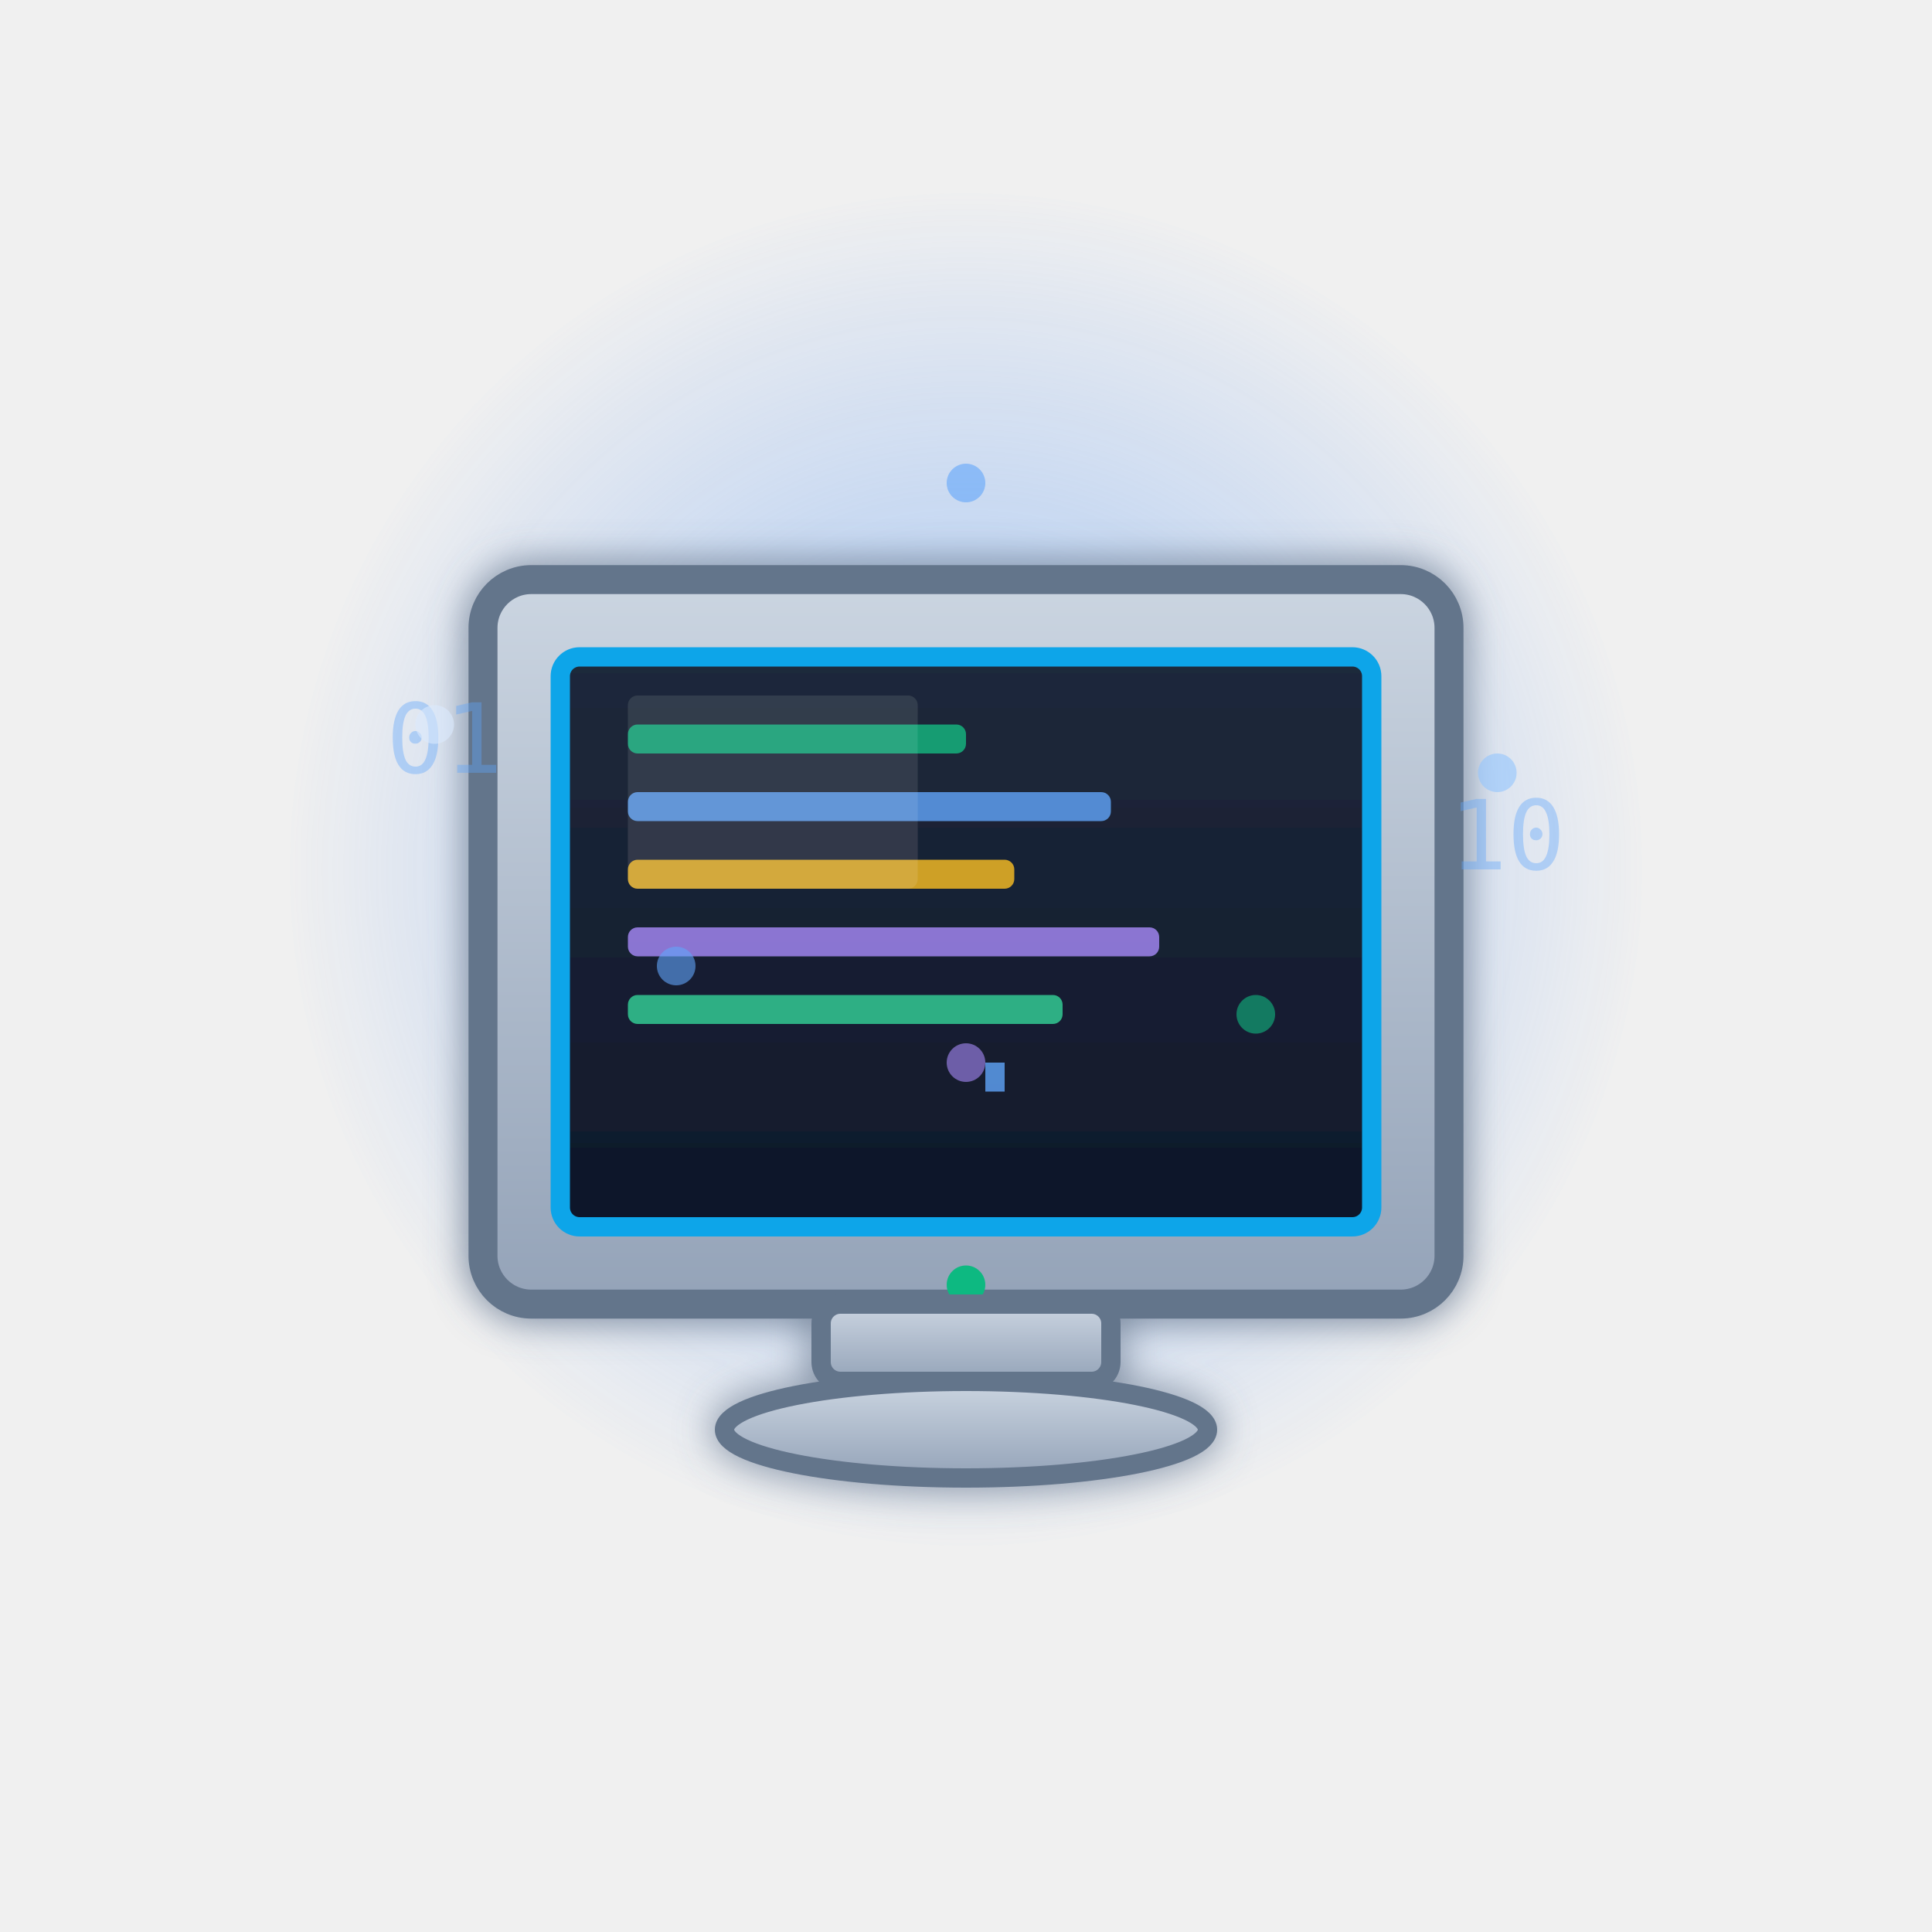
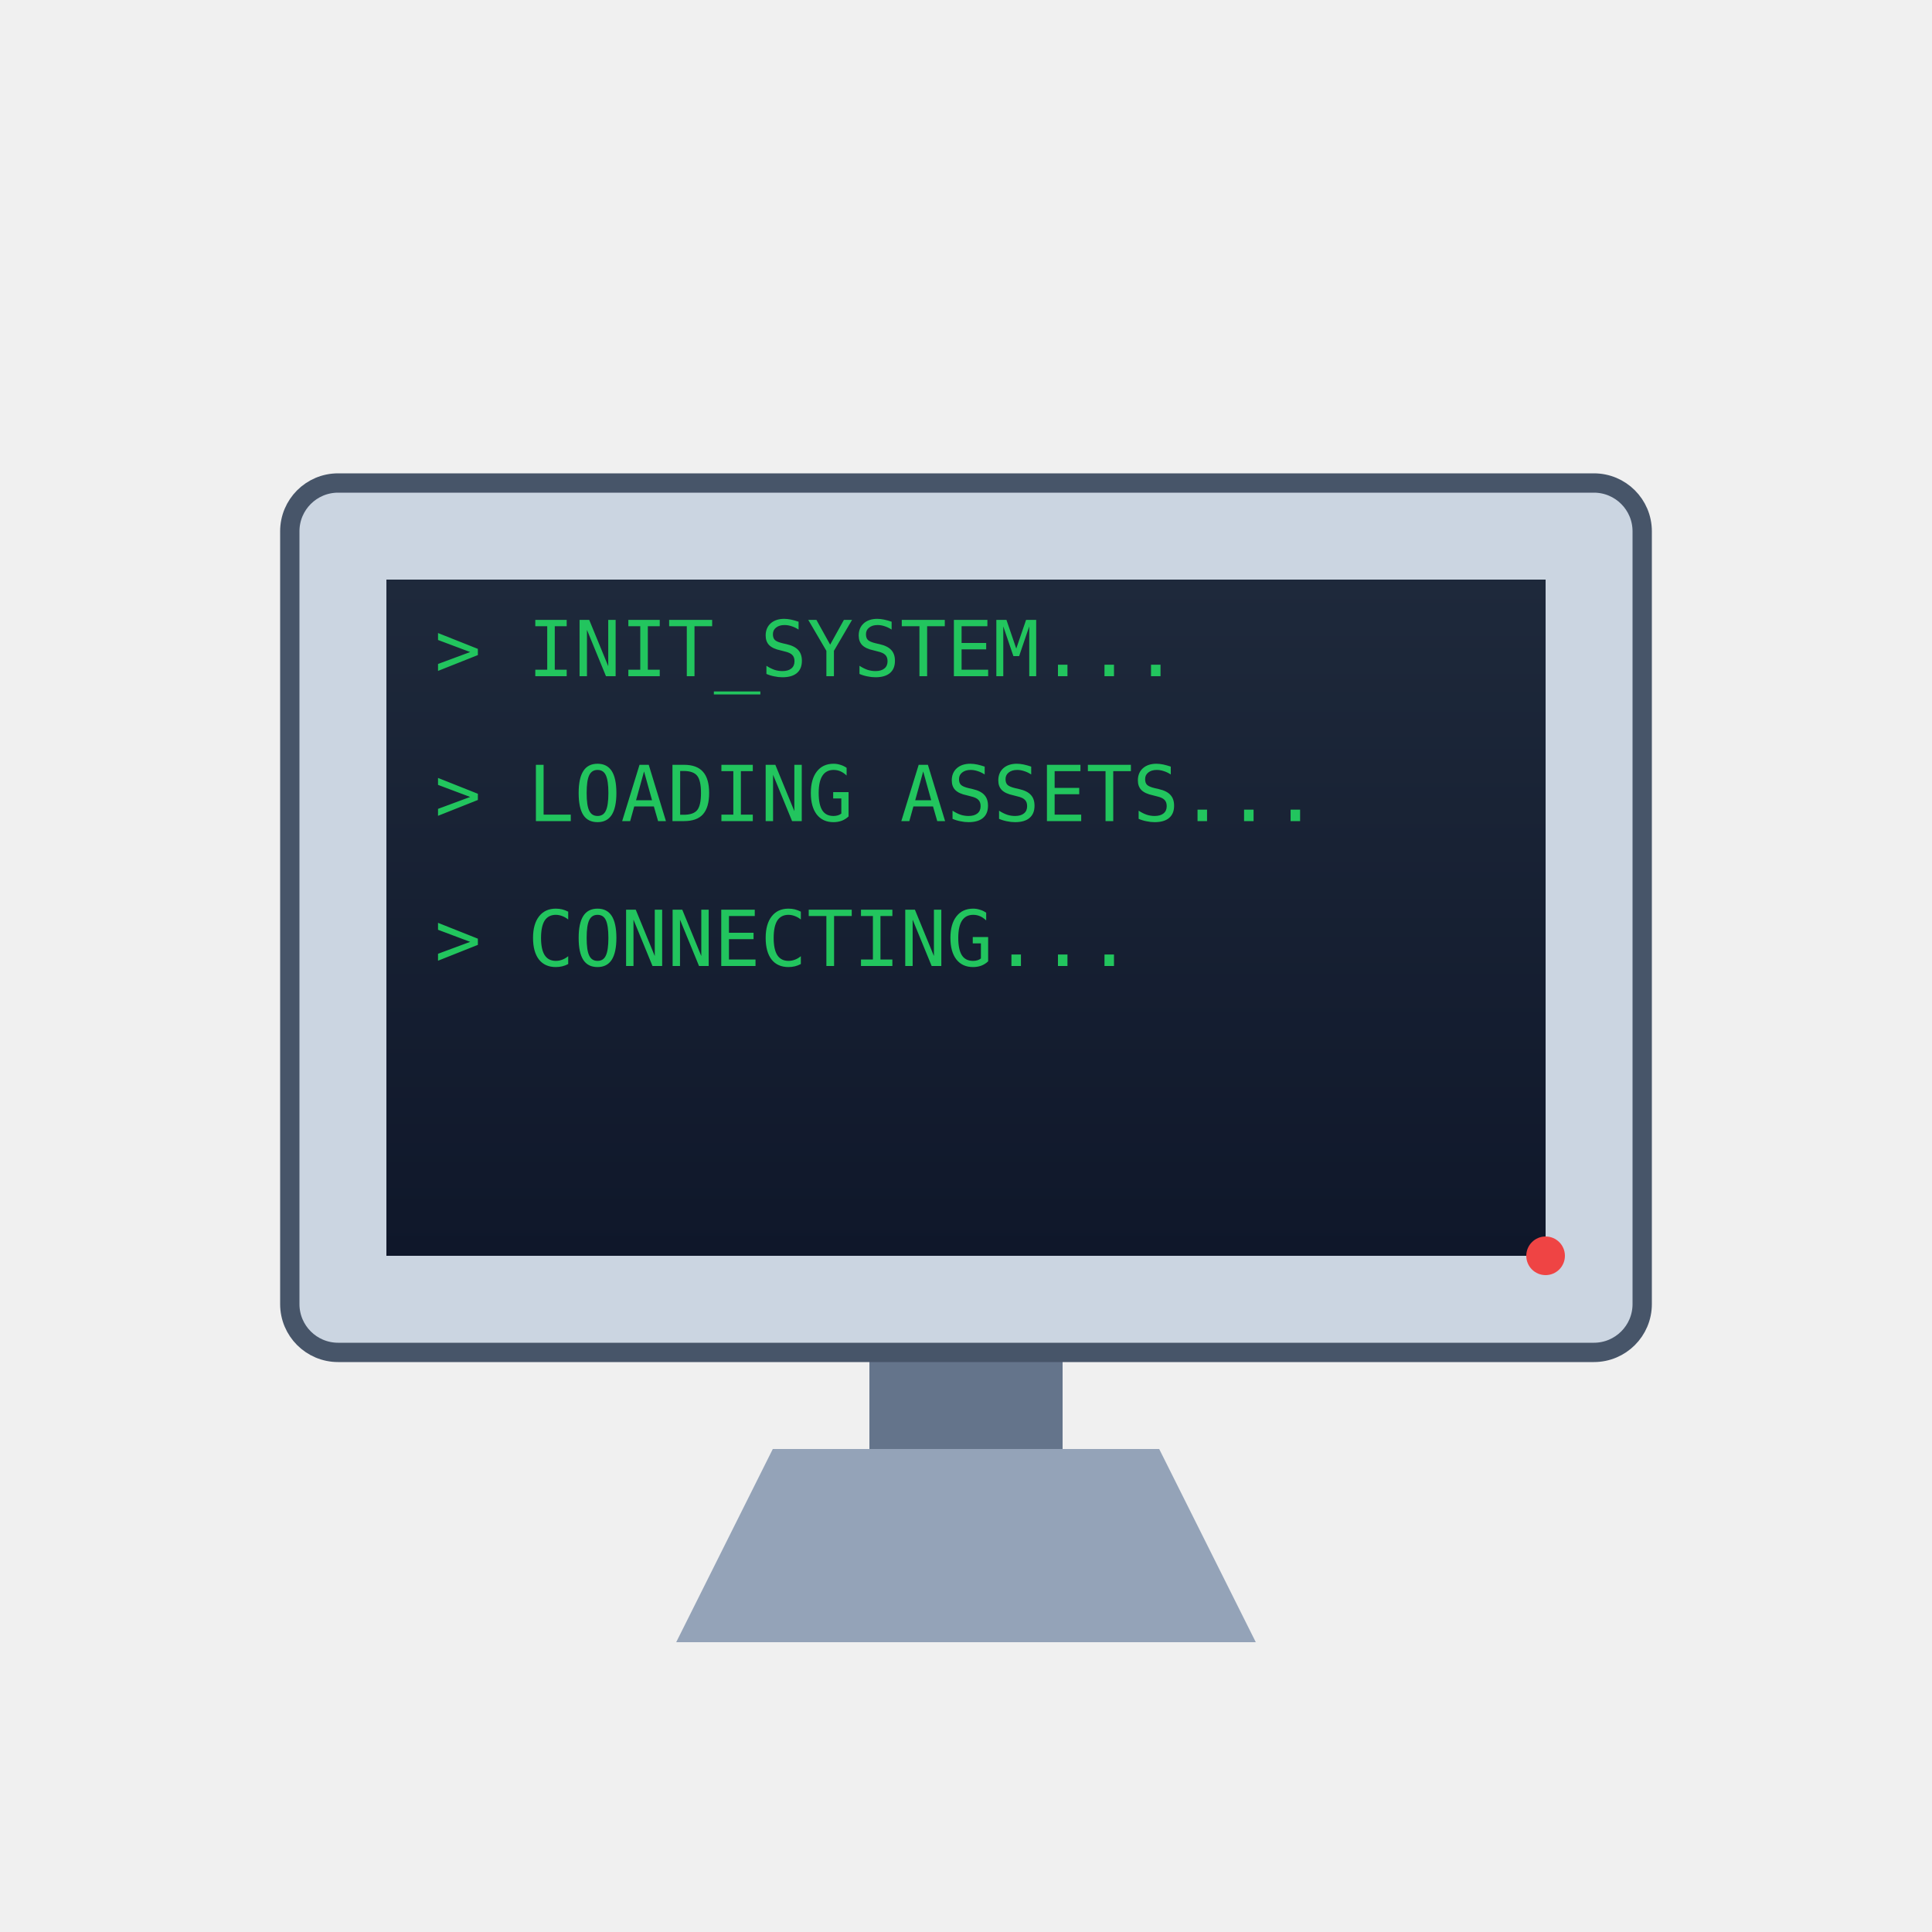
<svg xmlns="http://www.w3.org/2000/svg" viewBox="0 0 200 200" width="200" height="200">
  <defs>
    <linearGradient id="screenGradient" x1="0%" y1="0%" x2="0%" y2="100%">
      <stop offset="0%" style="stop-color:#1e293b;stop-opacity:1" />
      <stop offset="100%" style="stop-color:#0f172a;stop-opacity:1" />
    </linearGradient>
-     <linearGradient id="caseGradient" x1="0%" y1="0%" x2="0%" y2="100%">
-       <stop offset="0%" style="stop-color:#cbd5e1;stop-opacity:1" />
-       <stop offset="100%" style="stop-color:#94a3b8;stop-opacity:1" />
-     </linearGradient>
-     <radialGradient id="digitalGlow">
-       <stop offset="0%" style="stop-color:#60a5fa;stop-opacity:0.5" />
-       <stop offset="100%" style="stop-color:#3b82f6;stop-opacity:0" />
-     </radialGradient>
-     <filter id="computerGlow">
-       <feGaussianBlur stdDeviation="2" result="coloredBlur" />
-       <feMerge>
-         <feMergeNode in="coloredBlur" />
-         <feMergeNode in="SourceGraphic" />
-       </feMerge>
-     </filter>
  </defs>
-   <circle cx="100" cy="90" r="70" fill="url(#digitalGlow)">
-     <animate attributeName="opacity" values="0.3;0.6;0.3" dur="3s" repeatCount="indefinite" />
-   </circle>
-   <g id="computer" filter="url(#computerGlow)">
-     <rect x="50" y="60" width="100" height="75" fill="url(#caseGradient)" stroke="#64748b" stroke-width="3" rx="5" />
-     <rect x="58" y="68" width="84" height="59" fill="url(#screenGradient)" stroke="#0ea5e9" stroke-width="2" rx="2" />
-     <g id="screenContent" opacity="0.8">
-       <rect x="65" y="75" width="35" height="3" fill="#10b981" rx="1">
-         <animate attributeName="width" values="35;40;35" dur="2s" repeatCount="indefinite" />
-       </rect>
-       <rect x="65" y="82" width="50" height="3" fill="#60a5fa" rx="1">
-         <animate attributeName="width" values="50;55;50" dur="2s" begin="0.3s" repeatCount="indefinite" />
-       </rect>
-       <rect x="65" y="89" width="40" height="3" fill="#fbbf24" rx="1">
-         <animate attributeName="width" values="40;45;40" dur="2s" begin="0.6s" repeatCount="indefinite" />
-       </rect>
-       <rect x="65" y="96" width="55" height="3" fill="#a78bfa" rx="1">
-         <animate attributeName="width" values="55;60;55" dur="2s" begin="0.9s" repeatCount="indefinite" />
-       </rect>
-       <rect x="65" y="103" width="45" height="3" fill="#34d399" rx="1">
-         <animate attributeName="width" values="45;50;45" dur="2s" begin="1.2s" repeatCount="indefinite" />
-       </rect>
-       <rect x="102" y="110" width="2" height="3" fill="#60a5fa">
-         <animate attributeName="opacity" values="1;0;1" dur="1s" repeatCount="indefinite" />
-       </rect>
+   <g transform="translate(100, 100)">
+     <path d="M -20,50 L 20,50 L 30,70 L -30,70 Z" fill="#94a3b8" />
+     <rect x="-10" y="30" width="20" height="20" fill="#64748b" />
+     <rect x="-70" y="-50" width="140" height="90" rx="5" fill="#cbd5e1" stroke="#475569" stroke-width="2" />
+     <rect x="-60" y="-40" width="120" height="70" fill="url(#screenGradient)" />
+     <g clip-path="url(#screenClip)">
+       <defs>
+         <clipPath id="screenClip">
+           <rect x="-60" y="-40" width="120" height="70" />
+         </clipPath>
+       </defs>
+       <g fill="#22c55e" font-family="monospace" font-size="8">
+         <text x="-55" y="-30">&gt; INIT_SYSTEM...</text>
+         <text x="-55" y="-15">&gt; LOADING ASSETS...</text>
+         <text x="-55" y="0">&gt; CONNECTING...</text>
+         <text x="-55" y="15" opacity="0">
+           &gt; SUCCESS!
+           <animate attributeName="opacity" values="0;1;0" dur="1s" repeatCount="indefinite" />
+         </text>
+         <animateTransform attributeName="transform" type="translate" values="0,10; 0,-10" dur="5s" repeatCount="indefinite" />
+       </g>
    </g>
-     <circle cx="100" cy="133" r="2" fill="#10b981">
-       <animate attributeName="opacity" values="0.7;1;0.7" dur="2s" repeatCount="indefinite" />
-     </circle>
-     <rect x="85" y="135" width="30" height="8" fill="url(#caseGradient)" stroke="#64748b" stroke-width="2" rx="2" />
-     <ellipse cx="100" cy="148" rx="25" ry="5" fill="url(#caseGradient)" stroke="#64748b" stroke-width="2" />
-     <rect x="65" y="72" width="30" height="20" fill="white" opacity="0.1" rx="1">
-       <animate attributeName="opacity" values="0.1;0.15;0.1" dur="3s" repeatCount="indefinite" />
-     </rect>
-   </g>
-   <g id="dataParticles" opacity="0.6">
-     <circle cx="70" cy="100" r="2" fill="#60a5fa">
-       <animateTransform attributeName="transform" type="translate" values="0,0; -15,-20" dur="3s" repeatCount="indefinite" />
-       <animate attributeName="opacity" values="0.6;0" dur="3s" repeatCount="indefinite" />
-     </circle>
-     <circle cx="130" cy="105" r="2" fill="#10b981">
-       <animateTransform attributeName="transform" type="translate" values="0,0; 18,-22" dur="3s" begin="0.5s" repeatCount="indefinite" />
-       <animate attributeName="opacity" values="0.6;0" dur="3s" begin="0.5s" repeatCount="indefinite" />
-     </circle>
-     <circle cx="100" cy="110" r="2" fill="#a78bfa">
-       <animateTransform attributeName="transform" type="translate" values="0,0; 0,-25" dur="3s" begin="1s" repeatCount="indefinite" />
-       <animate attributeName="opacity" values="0.6;0" dur="3s" begin="1s" repeatCount="indefinite" />
-     </circle>
-   </g>
-   <g id="binaryCode" opacity="0.4" font-family="monospace" font-size="10" fill="#60a5fa">
-     <text x="40" y="80">
-       01
-       <animateTransform attributeName="transform" type="translate" values="0,0; -10,-30" dur="4s" repeatCount="indefinite" />
-       <animate attributeName="opacity" values="0.4;0" dur="4s" repeatCount="indefinite" />
-     </text>
-     <text x="150" y="90">
-       10
-       <animateTransform attributeName="transform" type="translate" values="0,0; 12,-35" dur="4s" begin="0.5s" repeatCount="indefinite" />
-       <animate attributeName="opacity" values="0.4;0" dur="4s" begin="0.5s" repeatCount="indefinite" />
-     </text>
-   </g>
-   <g id="sparkles" opacity="0.6">
-     <circle cx="45" cy="75" r="2" fill="#dbeafe">
-       <animate attributeName="opacity" values="0;0.8;0" dur="2s" repeatCount="indefinite" />
-     </circle>
-     <circle cx="155" cy="80" r="2" fill="#93c5fd">
-       <animate attributeName="opacity" values="0;0.8;0" dur="2s" begin="0.5s" repeatCount="indefinite" />
-     </circle>
-     <circle cx="100" cy="50" r="2" fill="#60a5fa">
-       <animate attributeName="opacity" values="0;0.8;0" dur="2s" begin="1s" repeatCount="indefinite" />
+     <circle cx="60" cy="30" r="2" fill="#ef4444">
+       <animate attributeName="fill" values="#ef4444;#22c55e;#ef4444" dur="2s" repeatCount="indefinite" />
    </circle>
  </g>
</svg>
